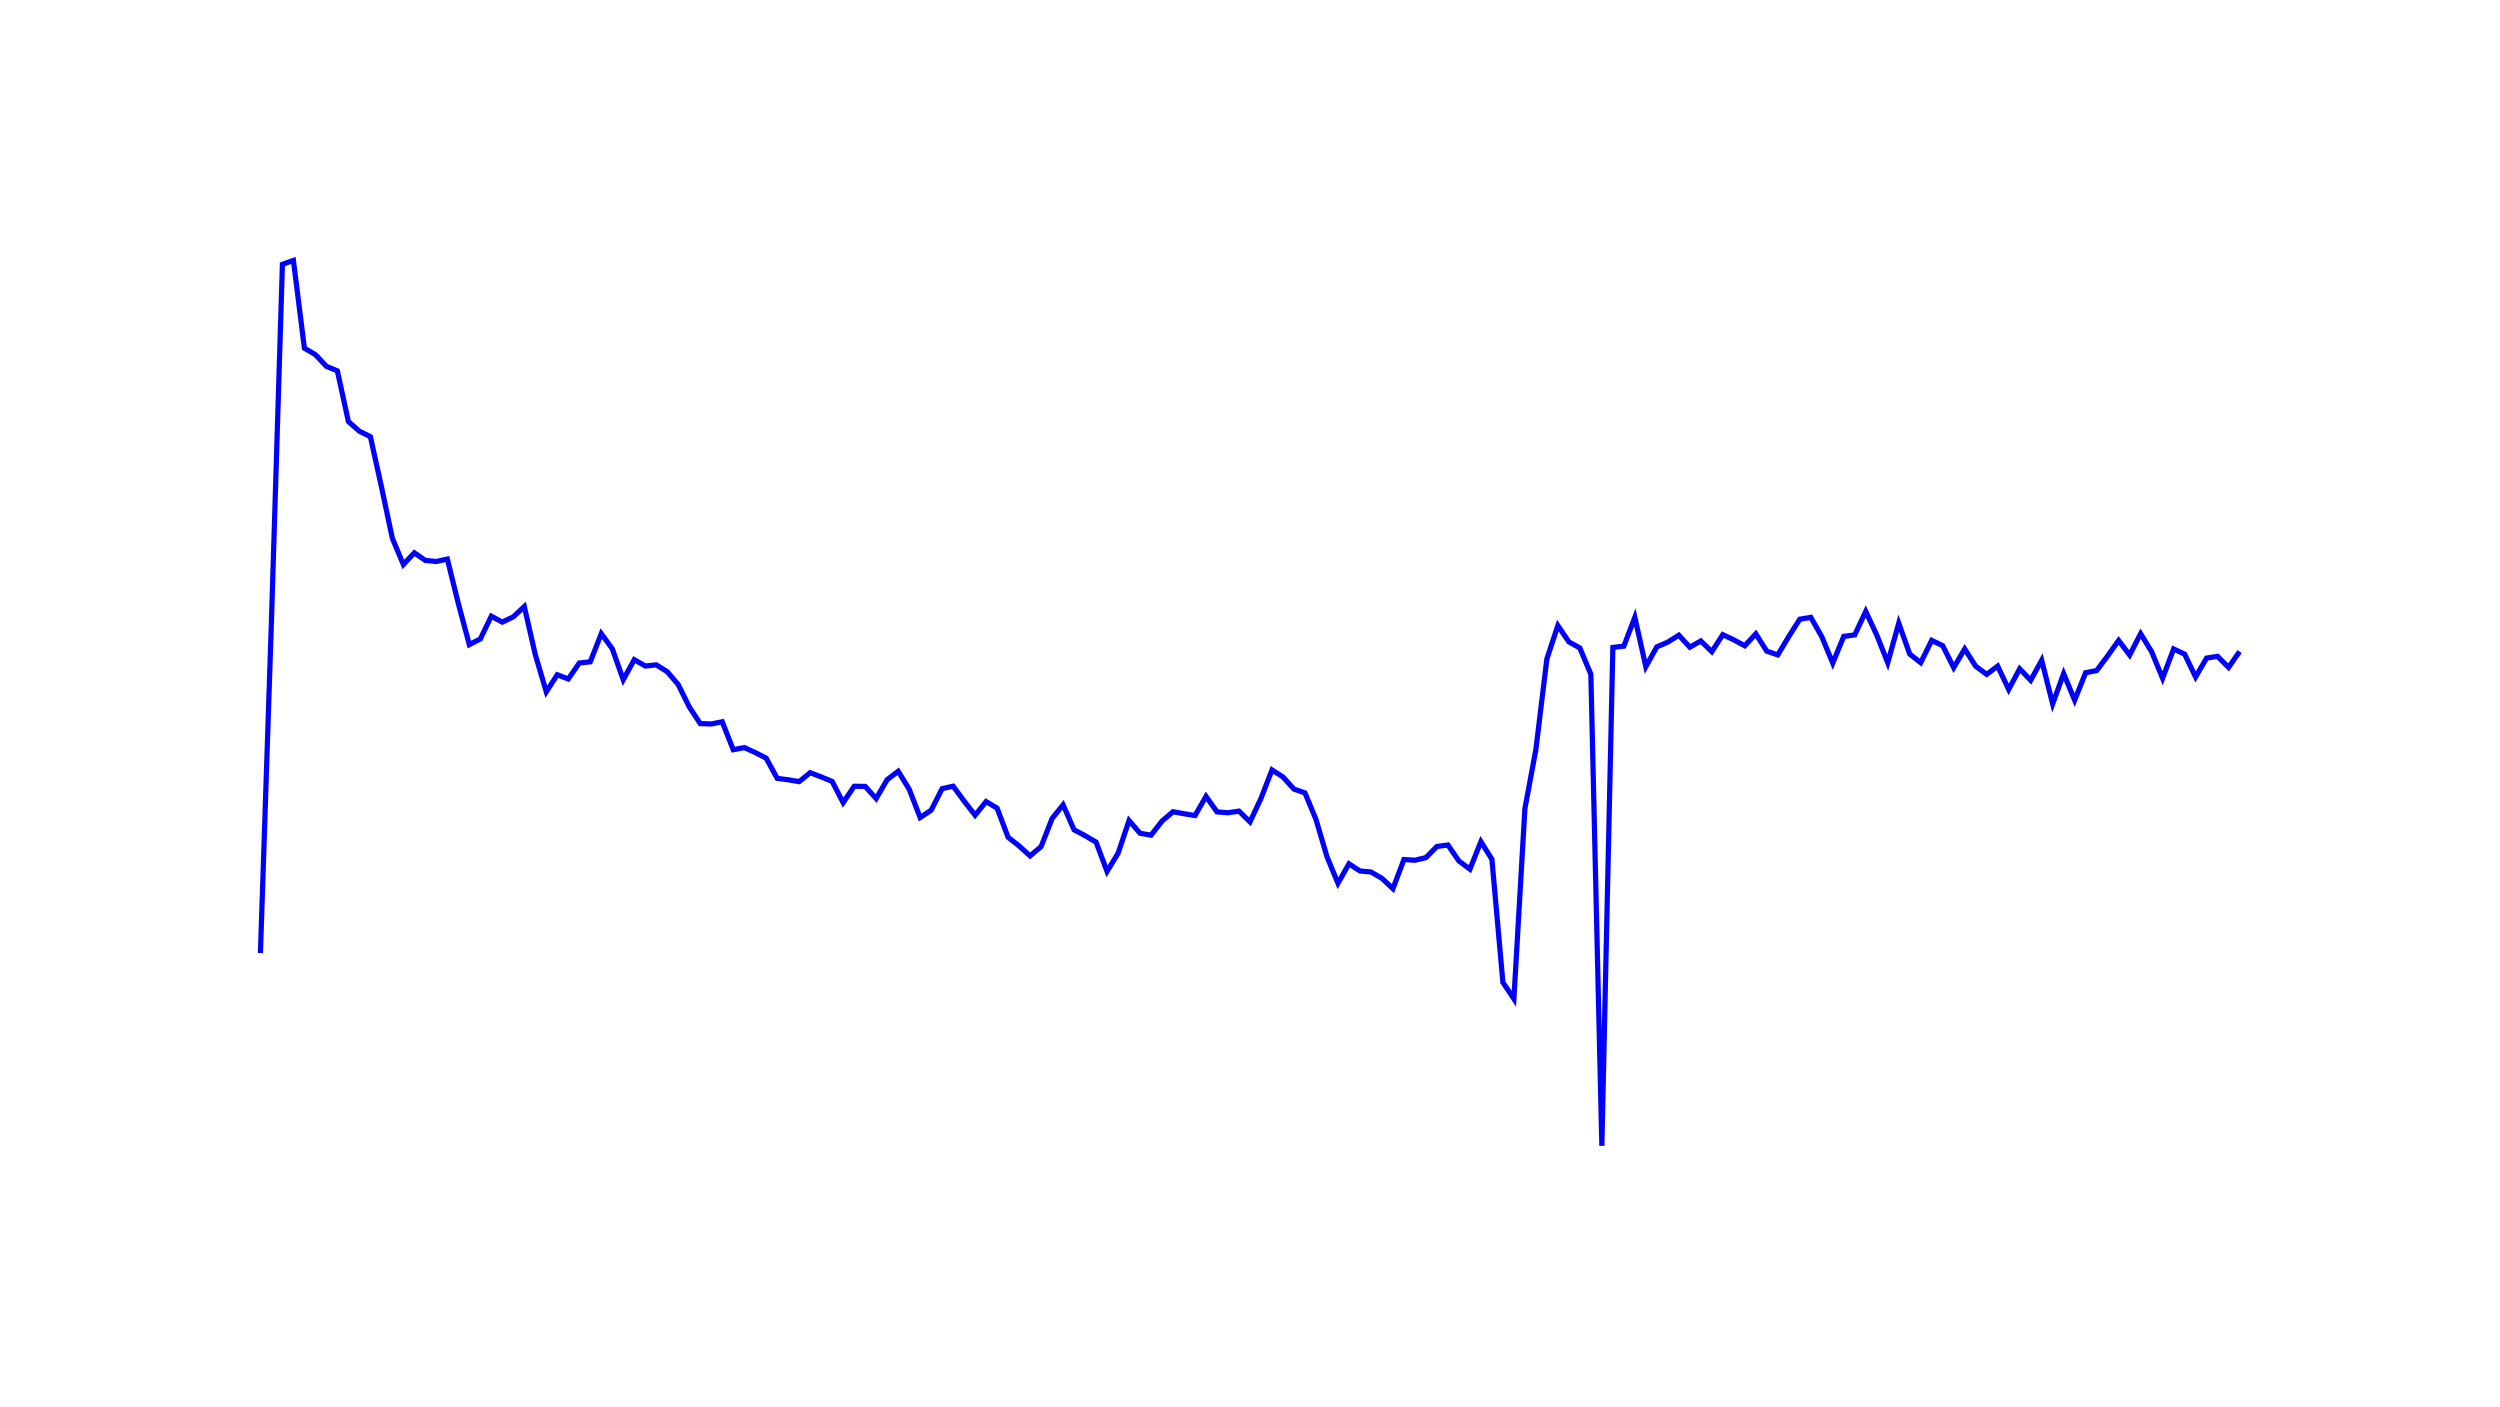
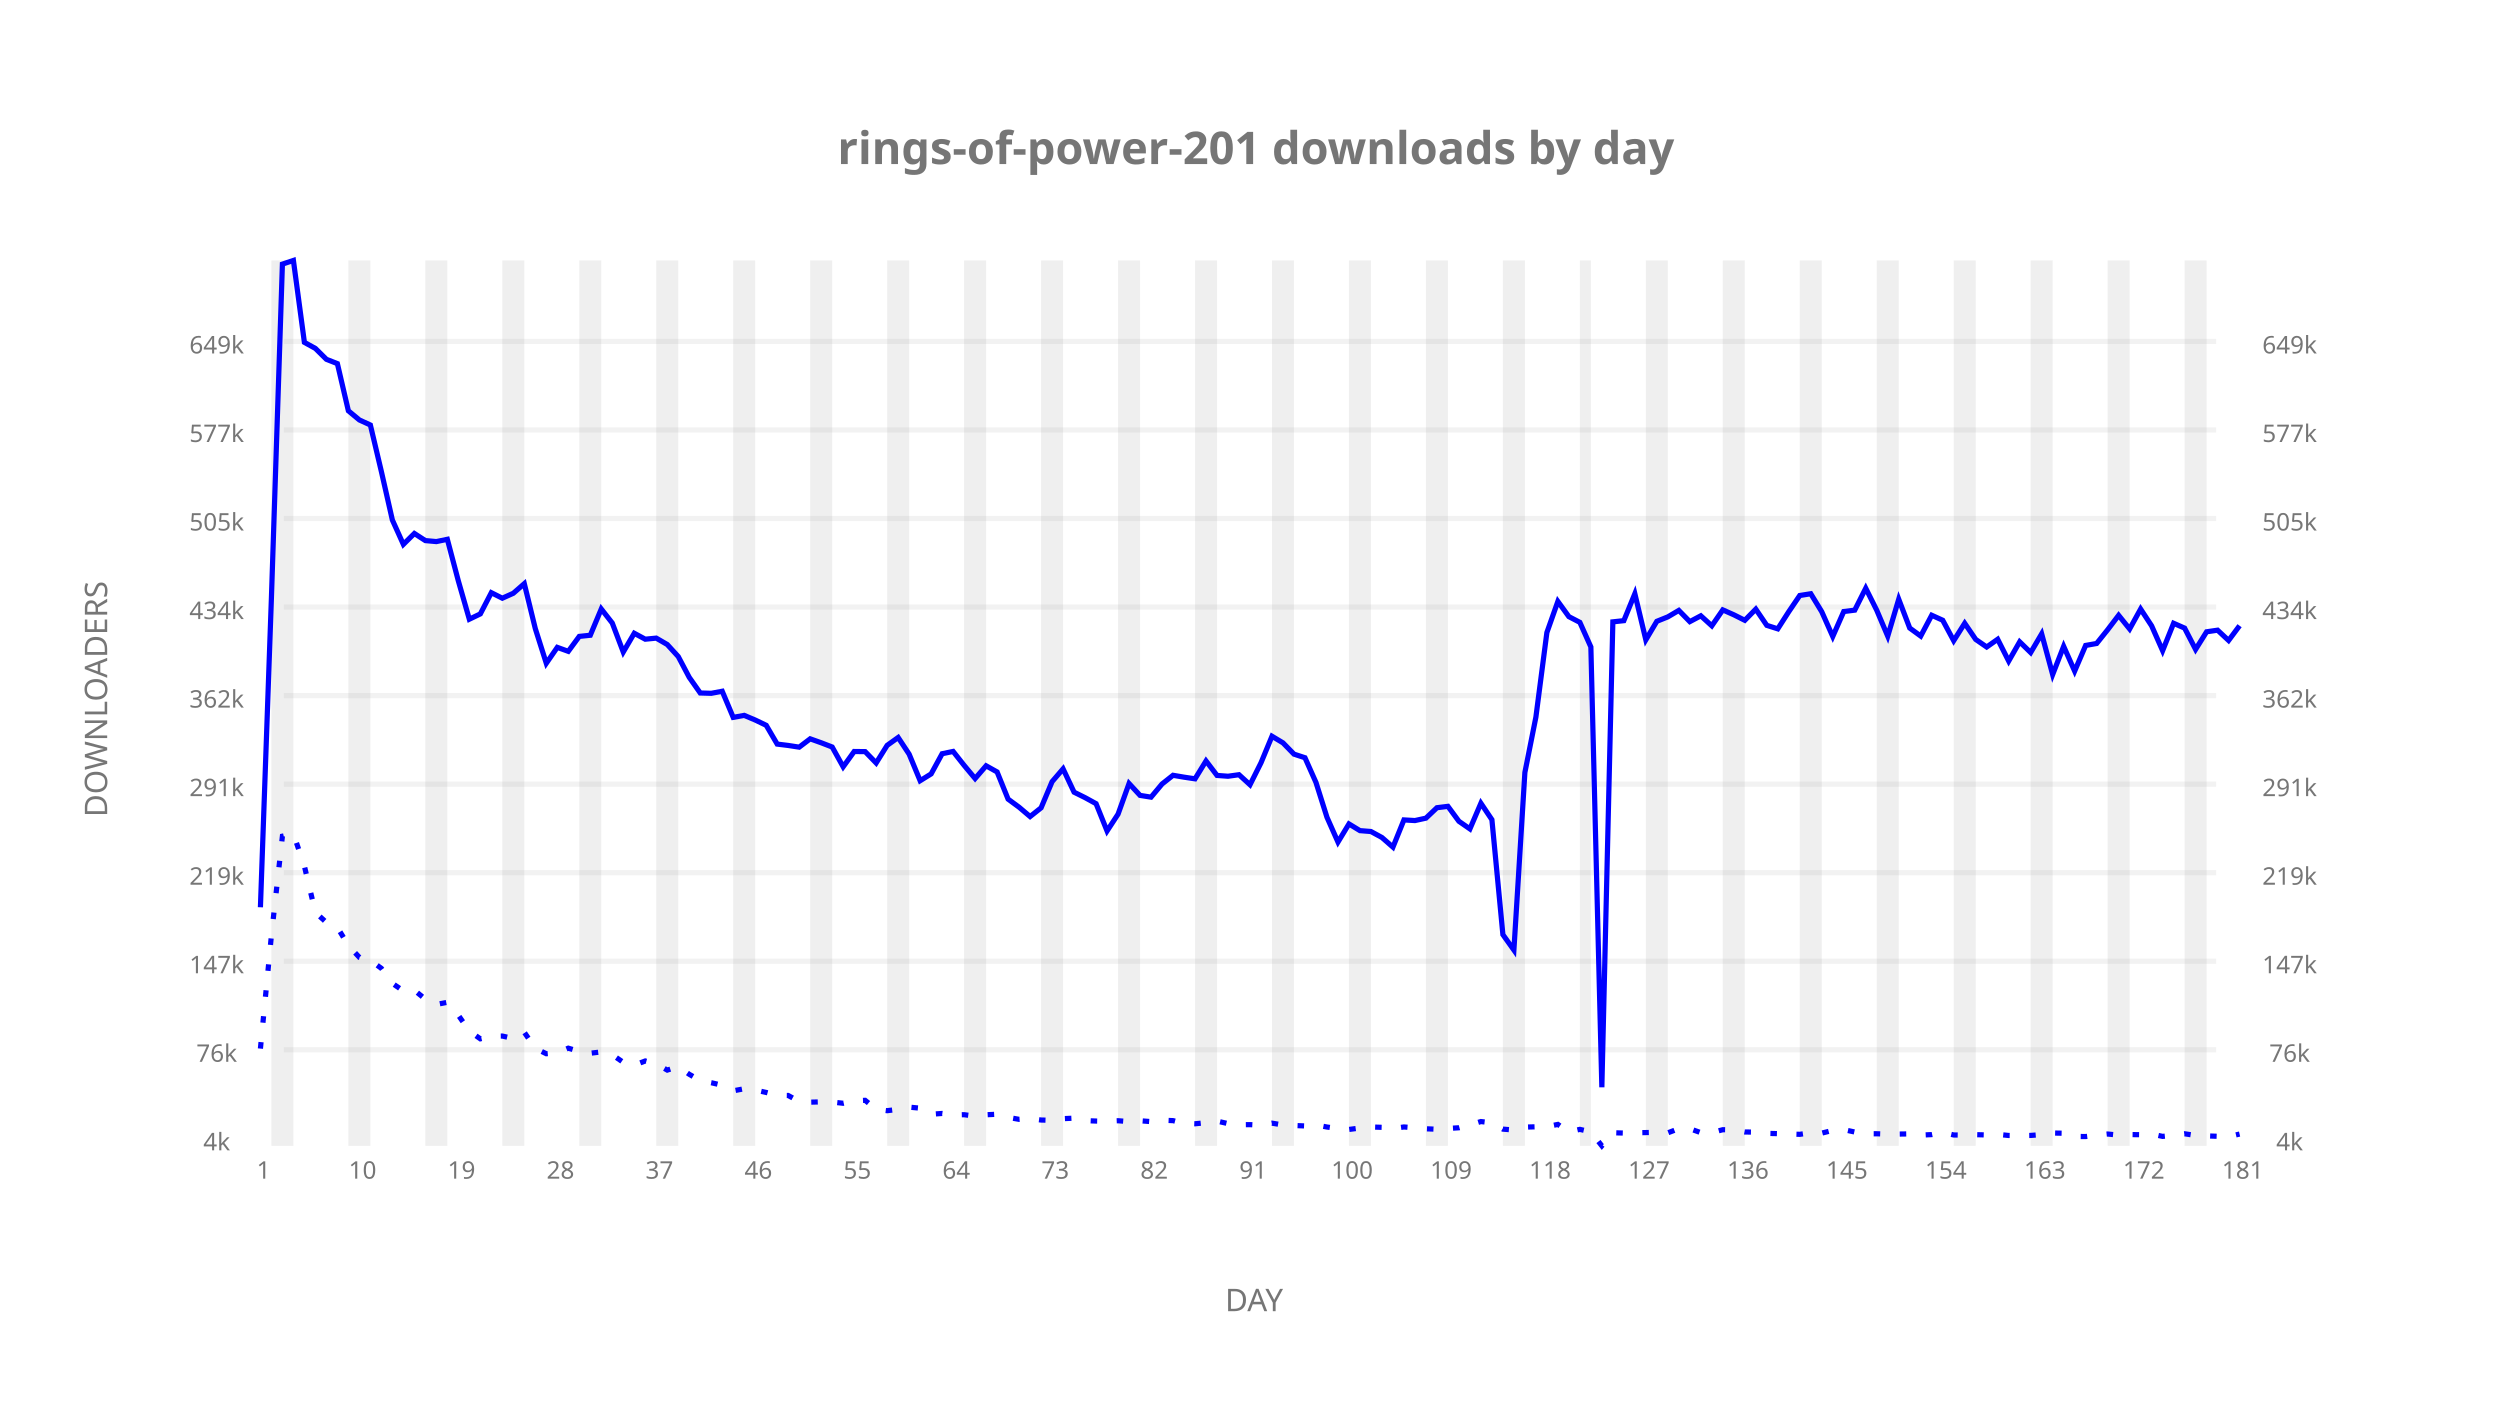
<svg xmlns="http://www.w3.org/2000/svg" xml:space="preserve" id="rings-of-power-201-downloads-by-day-day" x="0px" y="0px" width="1920px" height="1080px" viewBox="0 0 1920 1080" enable-background="new 0 0 1920 1080" role="img">
+   <g id="annotations">
+     <text x="960" y="126" font-family="Atkinson Hyperlegible" font-size="26pt" text-anchor="middle" text-align="center" font-weight="600" font-style="normal" style="fill:rgb(118,118,118); fill-opacity:1; stroke:rgb(118,118,118); stroke-opacity:0; stroke-width:0.5"> rings-of-power-201 downloads by day</text>
+     <g id="axes-lines">
+       <text x="960" y="1007" font-family="Atkinson Hyperlegible" font-size="18pt" text-anchor="middle" text-align="center" font-weight="500" font-style="normal" style="fill:rgb(118,118,118); fill-opacity:1; stroke:rgb(118,118,118); stroke-opacity:0; stroke-width:0.5"> DAY</text>
+       <text x="73" y="540" font-family="Atkinson Hyperlegible" font-size="18pt" text-anchor="middle" text-align="center" dominant-baseline="central" font-weight="500" font-style="normal" style="fill:rgb(118,118,118); fill-opacity:1; stroke:rgb(118,118,118); stroke-opacity:0; stroke-width:0.5" transform="rotate(-90,73,540)"> DOWNLOADERS</text>
+     </g>
+     <g id="tic-y-label-lines">
+       <line x1="218" y1="806.21" x2="1702" y2="806.21" style="fill:rgb(0,0,255); fill-opacity:0; stroke:rgb(242,242,242); stroke-opacity:1; stroke-width:4" />
+       <line x1="218" y1="738.21" x2="1702" y2="738.21" style="fill:rgb(0,0,255); fill-opacity:0; stroke:rgb(242,242,242); stroke-opacity:1; stroke-width:4" />
+       <line x1="218" y1="670.21" x2="1702" y2="670.21" style="fill:rgb(0,0,255); fill-opacity:0; stroke:rgb(242,242,242); stroke-opacity:1; stroke-width:4" />
+       <line x1="218" y1="602.21" x2="1702" y2="602.21" style="fill:rgb(0,0,255); fill-opacity:0; stroke:rgb(242,242,242); stroke-opacity:1; stroke-width:4" />
+       <line x1="218" y1="534.21" x2="1702" y2="534.21" style="fill:rgb(0,0,255); fill-opacity:0; stroke:rgb(242,242,242); stroke-opacity:1; stroke-width:4" />
+       <line x1="218" y1="466.21" x2="1702" y2="466.21" style="fill:rgb(0,0,255); fill-opacity:0; stroke:rgb(242,242,242); stroke-opacity:1; stroke-width:4" />
+       <line x1="218" y1="398.21" x2="1702" y2="398.21" style="fill:rgb(0,0,255); fill-opacity:0; stroke:rgb(242,242,242); stroke-opacity:1; stroke-width:4" />
+       <line x1="218" y1="330.21" x2="1702" y2="330.21" style="fill:rgb(0,0,255); fill-opacity:0; stroke:rgb(242,242,242); stroke-opacity:1; stroke-width:4" />
+       <line x1="218" y1="262.21" x2="1702" y2="262.21" style="fill:rgb(0,0,255); fill-opacity:0; stroke:rgb(242,242,242); stroke-opacity:1; stroke-width:4" />
+     </g>
+     <g id="tic-x-labels">
+       <text x="200" y="898" font-family="Atkinson Hyperlegible" font-size="14pt" text-anchor="middle" text-align="center" dominant-baseline="central" font-weight="400" font-style="normal" style="fill:rgb(118,118,118); fill-opacity:1; stroke:rgb(118,118,118); stroke-opacity:0; stroke-width:0.5"> 1</text>
+       <text x="276" y="898" font-family="Atkinson Hyperlegible" font-size="14pt" text-anchor="middle" text-align="center" dominant-baseline="central" font-weight="400" font-style="normal" style="fill:rgb(118,118,118); fill-opacity:1; stroke:rgb(118,118,118); stroke-opacity:0; stroke-width:0.5"> 10</text>
+       <text x="352" y="898" font-family="Atkinson Hyperlegible" font-size="14pt" text-anchor="middle" text-align="center" dominant-baseline="central" font-weight="400" font-style="normal" style="fill:rgb(118,118,118); fill-opacity:1; stroke:rgb(118,118,118); stroke-opacity:0; stroke-width:0.5"> 19</text>
+       <text x="428" y="898" font-family="Atkinson Hyperlegible" font-size="14pt" text-anchor="middle" text-align="center" dominant-baseline="central" font-weight="400" font-style="normal" style="fill:rgb(118,118,118); fill-opacity:1; stroke:rgb(118,118,118); stroke-opacity:0; stroke-width:0.5"> 28</text>
+       <text x="504" y="898" font-family="Atkinson Hyperlegible" font-size="14pt" text-anchor="middle" text-align="center" dominant-baseline="central" font-weight="400" font-style="normal" style="fill:rgb(118,118,118); fill-opacity:1; stroke:rgb(118,118,118); stroke-opacity:0; stroke-width:0.5"> 37</text>
+       <text x="580" y="898" font-family="Atkinson Hyperlegible" font-size="14pt" text-anchor="middle" text-align="center" dominant-baseline="central" font-weight="400" font-style="normal" style="fill:rgb(118,118,118); fill-opacity:1; stroke:rgb(118,118,118); stroke-opacity:0; stroke-width:0.5"> 46</text>
+       <text x="656" y="898" font-family="Atkinson Hyperlegible" font-size="14pt" text-anchor="middle" text-align="center" dominant-baseline="central" font-weight="400" font-style="normal" style="fill:rgb(118,118,118); fill-opacity:1; stroke:rgb(118,118,118); stroke-opacity:0; stroke-width:0.5"> 55</text>
+       <text x="732" y="898" font-family="Atkinson Hyperlegible" font-size="14pt" text-anchor="middle" text-align="center" dominant-baseline="central" font-weight="400" font-style="normal" style="fill:rgb(118,118,118); fill-opacity:1; stroke:rgb(118,118,118); stroke-opacity:0; stroke-width:0.5"> 64</text>
+       <text x="808" y="898" font-family="Atkinson Hyperlegible" font-size="14pt" text-anchor="middle" text-align="center" dominant-baseline="central" font-weight="400" font-style="normal" style="fill:rgb(118,118,118); fill-opacity:1; stroke:rgb(118,118,118); stroke-opacity:0; stroke-width:0.5"> 73</text>
+       <text x="884" y="898" font-family="Atkinson Hyperlegible" font-size="14pt" text-anchor="middle" text-align="center" dominant-baseline="central" font-weight="400" font-style="normal" style="fill:rgb(118,118,118); fill-opacity:1; stroke:rgb(118,118,118); stroke-opacity:0; stroke-width:0.5"> 82</text>
+       <text x="960" y="898" font-family="Atkinson Hyperlegible" font-size="14pt" text-anchor="middle" text-align="center" dominant-baseline="central" font-weight="400" font-style="normal" style="fill:rgb(118,118,118); fill-opacity:1; stroke:rgb(118,118,118); stroke-opacity:0; stroke-width:0.5"> 91</text>
+       <text x="1036" y="898" font-family="Atkinson Hyperlegible" font-size="14pt" text-anchor="middle" text-align="center" dominant-baseline="central" font-weight="400" font-style="normal" style="fill:rgb(118,118,118); fill-opacity:1; stroke:rgb(118,118,118); stroke-opacity:0; stroke-width:0.5"> 100</text>
+       <text x="1112" y="898" font-family="Atkinson Hyperlegible" font-size="14pt" text-anchor="middle" text-align="center" dominant-baseline="central" font-weight="400" font-style="normal" style="fill:rgb(118,118,118); fill-opacity:1; stroke:rgb(118,118,118); stroke-opacity:0; stroke-width:0.5"> 109</text>
+       <text x="1188" y="898" font-family="Atkinson Hyperlegible" font-size="14pt" text-anchor="middle" text-align="center" dominant-baseline="central" font-weight="400" font-style="normal" style="fill:rgb(118,118,118); fill-opacity:1; stroke:rgb(118,118,118); stroke-opacity:0; stroke-width:0.5"> 118</text>
+       <text x="1264" y="898" font-family="Atkinson Hyperlegible" font-size="14pt" text-anchor="middle" text-align="center" dominant-baseline="central" font-weight="400" font-style="normal" style="fill:rgb(118,118,118); fill-opacity:1; stroke:rgb(118,118,118); stroke-opacity:0; stroke-width:0.5"> 127</text>
+       <text x="1340" y="898" font-family="Atkinson Hyperlegible" font-size="14pt" text-anchor="middle" text-align="center" dominant-baseline="central" font-weight="400" font-style="normal" style="fill:rgb(118,118,118); fill-opacity:1; stroke:rgb(118,118,118); stroke-opacity:0; stroke-width:0.5"> 136</text>
+       <text x="1416" y="898" font-family="Atkinson Hyperlegible" font-size="14pt" text-anchor="middle" text-align="center" dominant-baseline="central" font-weight="400" font-style="normal" style="fill:rgb(118,118,118); fill-opacity:1; stroke:rgb(118,118,118); stroke-opacity:0; stroke-width:0.5"> 145</text>
+       <text x="1492" y="898" font-family="Atkinson Hyperlegible" font-size="14pt" text-anchor="middle" text-align="center" dominant-baseline="central" font-weight="400" font-style="normal" style="fill:rgb(118,118,118); fill-opacity:1; stroke:rgb(118,118,118); stroke-opacity:0; stroke-width:0.5"> 154</text>
+       <text x="1568" y="898" font-family="Atkinson Hyperlegible" font-size="14pt" text-anchor="middle" text-align="center" dominant-baseline="central" font-weight="400" font-style="normal" style="fill:rgb(118,118,118); fill-opacity:1; stroke:rgb(118,118,118); stroke-opacity:0; stroke-width:0.5"> 163</text>
+       <text x="1644" y="898" font-family="Atkinson Hyperlegible" font-size="14pt" text-anchor="middle" text-align="center" dominant-baseline="central" font-weight="400" font-style="normal" style="fill:rgb(118,118,118); fill-opacity:1; stroke:rgb(118,118,118); stroke-opacity:0; stroke-width:0.5"> 172</text>
+       <text x="1720" y="898" font-family="Atkinson Hyperlegible" font-size="14pt" text-anchor="middle" text-align="center" dominant-baseline="central" font-weight="400" font-style="normal" style="fill:rgb(118,118,118); fill-opacity:1; stroke:rgb(118,118,118); stroke-opacity:0; stroke-width:0.5"> 181</text>
+     </g>
+     <g id="tic-y-labels">
+       <text x="164" y="876.21" font-family="Atkinson Hyperlegible" font-size="14pt" text-anchor="middle" text-align="center" dominant-baseline="central" font-weight="400" font-style="normal" style="fill:rgb(118,118,118); fill-opacity:1; stroke:rgb(118,118,118); stroke-opacity:0; stroke-width:0.5"> 4k</text>
+       <text x="1756" y="876.21" font-family="Atkinson Hyperlegible" font-size="14pt" text-anchor="middle" text-align="center" dominant-baseline="central" font-weight="400" font-style="normal" style="fill:rgb(118,118,118); fill-opacity:1; stroke:rgb(118,118,118); stroke-opacity:0; stroke-width:0.5"> 4k</text>
+       <text x="164" y="808.21" font-family="Atkinson Hyperlegible" font-size="14pt" text-anchor="middle" text-align="center" dominant-baseline="central" font-weight="400" font-style="normal" style="fill:rgb(118,118,118); fill-opacity:1; stroke:rgb(118,118,118); stroke-opacity:0; stroke-width:0.5"> 76k</text>
+       <text x="1756" y="808.21" font-family="Atkinson Hyperlegible" font-size="14pt" text-anchor="middle" text-align="center" dominant-baseline="central" font-weight="400" font-style="normal" style="fill:rgb(118,118,118); fill-opacity:1; stroke:rgb(118,118,118); stroke-opacity:0; stroke-width:0.5"> 76k</text>
+       <text x="164" y="740.21" font-family="Atkinson Hyperlegible" font-size="14pt" text-anchor="middle" text-align="center" dominant-baseline="central" font-weight="400" font-style="normal" style="fill:rgb(118,118,118); fill-opacity:1; stroke:rgb(118,118,118); stroke-opacity:0; stroke-width:0.5"> 147k</text>
+       <text x="1756" y="740.21" font-family="Atkinson Hyperlegible" font-size="14pt" text-anchor="middle" text-align="center" dominant-baseline="central" font-weight="400" font-style="normal" style="fill:rgb(118,118,118); fill-opacity:1; stroke:rgb(118,118,118); stroke-opacity:0; stroke-width:0.5"> 147k</text>
+       <text x="164" y="672.21" font-family="Atkinson Hyperlegible" font-size="14pt" text-anchor="middle" text-align="center" dominant-baseline="central" font-weight="400" font-style="normal" style="fill:rgb(118,118,118); fill-opacity:1; stroke:rgb(118,118,118); stroke-opacity:0; stroke-width:0.5"> 219k</text>
+       <text x="1756" y="672.21" font-family="Atkinson Hyperlegible" font-size="14pt" text-anchor="middle" text-align="center" dominant-baseline="central" font-weight="400" font-style="normal" style="fill:rgb(118,118,118); fill-opacity:1; stroke:rgb(118,118,118); stroke-opacity:0; stroke-width:0.5"> 219k</text>
+       <text x="164" y="604.21" font-family="Atkinson Hyperlegible" font-size="14pt" text-anchor="middle" text-align="center" dominant-baseline="central" font-weight="400" font-style="normal" style="fill:rgb(118,118,118); fill-opacity:1; stroke:rgb(118,118,118); stroke-opacity:0; stroke-width:0.5"> 291k</text>
+       <text x="1756" y="604.21" font-family="Atkinson Hyperlegible" font-size="14pt" text-anchor="middle" text-align="center" dominant-baseline="central" font-weight="400" font-style="normal" style="fill:rgb(118,118,118); fill-opacity:1; stroke:rgb(118,118,118); stroke-opacity:0; stroke-width:0.5"> 291k</text>
+       <text x="164" y="536.21" font-family="Atkinson Hyperlegible" font-size="14pt" text-anchor="middle" text-align="center" dominant-baseline="central" font-weight="400" font-style="normal" style="fill:rgb(118,118,118); fill-opacity:1; stroke:rgb(118,118,118); stroke-opacity:0; stroke-width:0.5"> 362k</text>
+       <text x="1756" y="536.21" font-family="Atkinson Hyperlegible" font-size="14pt" text-anchor="middle" text-align="center" dominant-baseline="central" font-weight="400" font-style="normal" style="fill:rgb(118,118,118); fill-opacity:1; stroke:rgb(118,118,118); stroke-opacity:0; stroke-width:0.5"> 362k</text>
+       <text x="164" y="468.21" font-family="Atkinson Hyperlegible" font-size="14pt" text-anchor="middle" text-align="center" dominant-baseline="central" font-weight="400" font-style="normal" style="fill:rgb(118,118,118); fill-opacity:1; stroke:rgb(118,118,118); stroke-opacity:0; stroke-width:0.5"> 434k</text>
+       <text x="1756" y="468.21" font-family="Atkinson Hyperlegible" font-size="14pt" text-anchor="middle" text-align="center" dominant-baseline="central" font-weight="400" font-style="normal" style="fill:rgb(118,118,118); fill-opacity:1; stroke:rgb(118,118,118); stroke-opacity:0; stroke-width:0.5"> 434k</text>
+       <text x="164" y="400.21" font-family="Atkinson Hyperlegible" font-size="14pt" text-anchor="middle" text-align="center" dominant-baseline="central" font-weight="400" font-style="normal" style="fill:rgb(118,118,118); fill-opacity:1; stroke:rgb(118,118,118); stroke-opacity:0; stroke-width:0.5"> 505k</text>
+       <text x="1756" y="400.21" font-family="Atkinson Hyperlegible" font-size="14pt" text-anchor="middle" text-align="center" dominant-baseline="central" font-weight="400" font-style="normal" style="fill:rgb(118,118,118); fill-opacity:1; stroke:rgb(118,118,118); stroke-opacity:0; stroke-width:0.5"> 505k</text>
+       <text x="164" y="332.21" font-family="Atkinson Hyperlegible" font-size="14pt" text-anchor="middle" text-align="center" dominant-baseline="central" font-weight="400" font-style="normal" style="fill:rgb(118,118,118); fill-opacity:1; stroke:rgb(118,118,118); stroke-opacity:0; stroke-width:0.5"> 577k</text>
+       <text x="1756" y="332.21" font-family="Atkinson Hyperlegible" font-size="14pt" text-anchor="middle" text-align="center" dominant-baseline="central" font-weight="400" font-style="normal" style="fill:rgb(118,118,118); fill-opacity:1; stroke:rgb(118,118,118); stroke-opacity:0; stroke-width:0.5"> 577k</text>
+       <text x="164" y="264.21" font-family="Atkinson Hyperlegible" font-size="14pt" text-anchor="middle" text-align="center" dominant-baseline="central" font-weight="400" font-style="normal" style="fill:rgb(118,118,118); fill-opacity:1; stroke:rgb(118,118,118); stroke-opacity:0; stroke-width:0.5"> 649k</text>
+       <text x="1756" y="264.21" font-family="Atkinson Hyperlegible" font-size="14pt" text-anchor="middle" text-align="center" dominant-baseline="central" font-weight="400" font-style="normal" style="fill:rgb(118,118,118); fill-opacity:1; stroke:rgb(118,118,118); stroke-opacity:0; stroke-width:0.5"> 649k</text>
+     </g>
+   </g>
+   <g id="weekend-bands-rings-of-power-201 downloads by day">
+     <rect x="208.444" y="200" width="16.889" height="680" style="fill:rgb(148,148,148); fill-opacity:0.15; stroke:rgb(148,148,148); stroke-opacity:0; stroke-width:0" />
+     <rect x="267.556" y="200" width="16.889" height="680" style="fill:rgb(148,148,148); fill-opacity:0.15; stroke:rgb(148,148,148); stroke-opacity:0; stroke-width:0" />
+     <rect x="326.667" y="200" width="16.889" height="680" style="fill:rgb(148,148,148); fill-opacity:0.15; stroke:rgb(148,148,148); stroke-opacity:0; stroke-width:0" />
+     <rect x="385.778" y="200" width="16.889" height="680" style="fill:rgb(148,148,148); fill-opacity:0.15; stroke:rgb(148,148,148); stroke-opacity:0; stroke-width:0" />
+     <rect x="444.889" y="200" width="16.889" height="680" style="fill:rgb(148,148,148); fill-opacity:0.15; stroke:rgb(148,148,148); stroke-opacity:0; stroke-width:0" />
+     <rect x="504" y="200" width="16.889" height="680" style="fill:rgb(148,148,148); fill-opacity:0.15; stroke:rgb(148,148,148); stroke-opacity:0; stroke-width:0" />
+     <rect x="563.111" y="200" width="16.889" height="680" style="fill:rgb(148,148,148); fill-opacity:0.15; stroke:rgb(148,148,148); stroke-opacity:0; stroke-width:0" />
+     <rect x="622.222" y="200" width="16.889" height="680" style="fill:rgb(148,148,148); fill-opacity:0.15; stroke:rgb(148,148,148); stroke-opacity:0; stroke-width:0" />
+     <rect x="681.333" y="200" width="16.889" height="680" style="fill:rgb(148,148,148); fill-opacity:0.15; stroke:rgb(148,148,148); stroke-opacity:0; stroke-width:0" />
+     <rect x="740.444" y="200" width="16.889" height="680" style="fill:rgb(148,148,148); fill-opacity:0.15; stroke:rgb(148,148,148); stroke-opacity:0; stroke-width:0" />
+     <rect x="799.556" y="200" width="16.889" height="680" style="fill:rgb(148,148,148); fill-opacity:0.15; stroke:rgb(148,148,148); stroke-opacity:0; stroke-width:0" />
+     <rect x="858.667" y="200" width="16.889" height="680" style="fill:rgb(148,148,148); fill-opacity:0.15; stroke:rgb(148,148,148); stroke-opacity:0; stroke-width:0" />
+     <rect x="917.778" y="200" width="16.889" height="680" style="fill:rgb(148,148,148); fill-opacity:0.15; stroke:rgb(148,148,148); stroke-opacity:0; stroke-width:0" />
+     <rect x="976.889" y="200" width="16.889" height="680" style="fill:rgb(148,148,148); fill-opacity:0.15; stroke:rgb(148,148,148); stroke-opacity:0; stroke-width:0" />
+     <rect x="1036" y="200" width="16.889" height="680" style="fill:rgb(148,148,148); fill-opacity:0.15; stroke:rgb(148,148,148); stroke-opacity:0; stroke-width:0" />
+     <rect x="1095.111" y="200" width="16.889" height="680" style="fill:rgb(148,148,148); fill-opacity:0.15; stroke:rgb(148,148,148); stroke-opacity:0; stroke-width:0" />
+     <rect x="1154.222" y="200" width="16.889" height="680" style="fill:rgb(148,148,148); fill-opacity:0.15; stroke:rgb(148,148,148); stroke-opacity:0; stroke-width:0" />
+     <rect x="1213.333" y="200" width="8.444" height="680" style="fill:rgb(148,148,148); fill-opacity:0.15; stroke:rgb(148,148,148); stroke-opacity:0; stroke-width:0" />
+     <rect x="1264" y="200" width="16.889" height="680" style="fill:rgb(148,148,148); fill-opacity:0.15; stroke:rgb(148,148,148); stroke-opacity:0; stroke-width:0" />
+     <rect x="1323.111" y="200" width="16.889" height="680" style="fill:rgb(148,148,148); fill-opacity:0.15; stroke:rgb(148,148,148); stroke-opacity:0; stroke-width:0" />
+     <rect x="1382.222" y="200" width="16.889" height="680" style="fill:rgb(148,148,148); fill-opacity:0.15; stroke:rgb(148,148,148); stroke-opacity:0; stroke-width:0" />
+     <rect x="1441.333" y="200" width="16.889" height="680" style="fill:rgb(148,148,148); fill-opacity:0.15; stroke:rgb(148,148,148); stroke-opacity:0; stroke-width:0" />
+     <rect x="1500.444" y="200" width="16.889" height="680" style="fill:rgb(148,148,148); fill-opacity:0.15; stroke:rgb(148,148,148); stroke-opacity:0; stroke-width:0" />
+     <rect x="1559.556" y="200" width="16.889" height="680" style="fill:rgb(148,148,148); fill-opacity:0.15; stroke:rgb(148,148,148); stroke-opacity:0; stroke-width:0" />
+     <rect x="1618.667" y="200" width="16.889" height="680" style="fill:rgb(148,148,148); fill-opacity:0.15; stroke:rgb(148,148,148); stroke-opacity:0; stroke-width:0" />
+     <rect x="1677.778" y="200" width="16.889" height="680" style="fill:rgb(148,148,148); fill-opacity:0.15; stroke:rgb(148,148,148); stroke-opacity:0; stroke-width:0" />
+   </g>
  <g id="polyline-rings-of-power-201 downloads by day">
-     <polyline points="200,731.959 208.444,477.621 216.889,203.043 225.333,200 233.778,267.395 242.222,272.383 250.667,281.326 259.111,284.868 267.556,323.682 276,331.203 284.444,335.354 292.889,373.591 301.333,413.466 309.778,433.517 318.222,424.56 326.667,430.404 335.111,431.229 343.556,429.348 352,463.537 360.444,495.058 368.889,490.703 377.333,473.252 385.778,477.79 394.222,473.724 402.667,465.832 411.111,502.778 419.556,531.306 428,518.215 436.444,521.48 444.889,509.201 453.333,508.26 461.778,486.641 470.222,498.215 478.667,522.05 487.111,506.617 495.556,511.495 504,510.613 512.444,515.866 520.889,525.762 529.333,542.87 537.778,555.731 546.222,556.001 554.667,554.305 563.111,575.786 571.556,574.147 580,577.963 588.444,582.305 596.889,597.764 605.333,598.877 613.778,600.277 622.222,593.434 630.667,596.666 639.111,600.16 647.556,616.443 656,603.855 664.444,603.964 672.889,613.287 681.333,598.803 689.778,592.336 698.222,606.051 706.667,627.874 715.111,622.276 723.556,605.684 732,603.808 740.444,615.241 748.889,626.08 757.333,615.608 765.778,620.668 774.222,643.029 782.667,649.677 791.111,657.348 799.556,650.17 808,628.663 816.444,618.118 824.889,637.305 833.333,641.79 841.778,646.757 850.222,669.203 858.667,655.371 867.111,630.176 875.556,639.947 884,641.396 892.444,630.581 900.889,623.42 909.333,624.96 917.778,626.329 926.222,611.623 934.667,623.534 943.111,624.199 951.556,622.944 960,631.197 968.444,613.137 976.889,591.307 985.333,596.743 993.778,606.024 1002.22,608.981 1010.67,629.312 1019.11,657.936 1027.56,678.332 1036,663.421 1044.44,668.928 1052.89,669.659 1061.33,674.588 1069.78,682.493 1078.22,660.117 1086.67,660.644 1095.11,658.67 1103.56,650.084 1112,648.955 1120.44,661.239 1128.89,667.508 1137.33,646.406 1145.78,659.92 1154.22,754.453 1162.67,767.138 1171.11,621.105 1179.56,575.589 1188,506.02 1196.44,480.44 1204.89,492.944 1213.33,497.647 1221.78,517.872 1230.22,880 1238.67,497.235 1247.11,496.255 1255.56,474.113 1264,512.028 1272.44,496.793 1280.89,493.141 1289.33,487.826 1297.78,497.056 1306.22,492.262 1314.67,500.486 1323.11,487.401 1331.56,491.421 1340,495.958 1348.44,486.784 1356.89,500.112 1365.33,502.977 1373.78,488.861 1382.22,475.563 1390.67,474.122 1399.11,488.931 1407.56,509.267 1416,488.736 1424.44,487.61 1432.89,469.595 1441.33,487.665 1449.78,509.007 1458.22,478.616 1466.67,502.331 1475.11,508.918 1483.56,491.811 1492,495.902 1500.44,512.732 1508.89,498.405 1517.33,511.673 1525.78,517.915 1534.22,511.564 1542.67,529.488 1551.11,513.66 1559.56,522.478 1568,507.102 1576.44,540.569 1584.89,517.358 1593.33,537.741 1601.78,516.626 1610.22,515.025 1618.67,503.741 1627.11,491.864 1635.56,503.079 1644,486.7 1652.44,500.497 1660.89,520.946 1669.33,498.412 1677.78,502.379 1686.22,519.891 1694.67,505.405 1703.11,504.086 1711.56,512.54 1720,500.403 " style="fill:rgb(0,0,255); fill-opacity:0; stroke:rgb(0,0,255); stroke-opacity:1; stroke-width:4" />
+     <polyline points="200,696.788 208.444,459.266 216.889,202.842 225.333,200 233.778,262.94 242.222,267.597 250.667,275.949 259.111,279.257 267.556,315.505 276,322.528 284.444,326.405 292.889,362.114 301.333,399.352 309.778,418.078 318.222,409.713 326.667,415.171 335.111,415.941 343.556,414.185 352,446.113 360.444,475.55 368.889,471.483 377.333,455.186 385.778,459.424 394.222,455.626 402.667,448.257 411.111,482.76 419.556,509.402 428,497.176 436.444,500.225 444.889,488.758 453.333,487.879 461.778,467.69 470.222,478.498 478.667,500.757 487.111,486.345 495.556,490.901 504,490.077 512.444,494.982 520.889,504.224 529.333,520.201 537.778,532.212 546.222,532.464 554.667,530.88 563.111,550.941 571.556,549.41 580,552.974 588.444,557.029 596.889,571.466 605.333,572.505 613.778,573.813 622.222,567.422 630.667,570.44 639.111,573.704 647.556,588.909 656,577.154 664.444,577.256 672.889,585.962 681.333,572.436 689.778,566.397 698.222,579.205 706.667,599.585 715.111,594.357 723.556,578.862 732,577.111 740.444,587.788 748.889,597.91 757.333,588.13 765.778,592.855 774.222,613.738 782.667,619.946 791.111,627.11 799.556,620.407 808,600.322 816.444,590.474 824.889,608.392 833.333,612.581 841.778,617.219 850.222,638.181 858.667,625.264 867.111,601.735 875.556,610.859 884,612.213 892.444,602.113 900.889,595.426 909.333,596.864 917.778,598.143 926.222,584.408 934.667,595.532 943.111,596.153 951.556,594.981 960,602.688 968.444,585.823 976.889,565.436 985.333,570.512 993.778,579.18 1002.22,581.941 1010.67,600.928 1019.11,627.66 1027.56,646.707 1036,632.782 1044.44,637.925 1052.89,638.607 1061.33,643.21 1069.78,650.593 1078.22,629.696 1086.67,630.189 1095.11,628.345 1103.56,620.327 1112,619.272 1120.44,630.744 1128.89,636.599 1137.33,616.892 1145.78,629.513 1154.22,717.795 1162.67,729.641 1171.11,593.264 1179.56,550.757 1188,485.787 1196.44,461.899 1204.89,473.576 1213.33,477.968 1221.78,496.856 1230.22,835.042 1238.67,477.583 1247.11,476.668 1255.56,455.99 1264,491.398 1272.44,477.17 1280.89,473.759 1289.33,468.796 1297.78,477.416 1306.22,472.939 1314.67,480.62 1323.11,468.399 1331.56,472.153 1340,476.391 1348.44,467.823 1356.89,480.27 1365.33,482.945 1373.78,469.763 1382.22,457.344 1390.67,455.998 1399.11,469.829 1407.56,488.82 1416,469.646 1424.44,468.595 1432.89,451.771 1441.33,468.646 1449.78,488.577 1458.22,460.195 1466.67,482.342 1475.11,488.493 1483.56,472.518 1492,476.339 1500.44,492.056 1508.89,478.676 1517.33,491.067 1525.78,496.896 1534.22,490.965 1542.67,507.704 1551.11,492.923 1559.56,501.157 1568,486.798 1576.44,518.052 1584.89,496.376 1593.33,515.412 1601.78,495.692 1610.22,494.197 1618.67,483.659 1627.11,472.567 1635.56,483.041 1644,467.745 1652.44,480.63 1660.89,499.727 1669.33,478.682 1677.78,482.387 1686.22,498.741 1694.67,485.213 1703.11,483.982 1711.56,491.876 1720,480.542 " style="fill:rgb(0,0,255); fill-opacity:0; stroke:rgb(0,0,255); stroke-opacity:1; stroke-width:4" />
+   </g>
+   <g id="polyline-rings-of-power-201 downloads by day uploaders">
+     <polyline points="200,805.33 208.444,718.441 216.889,642.194 225.333,640.383 233.778,665.2 242.222,700.732 250.667,708.456 259.111,712.212 267.556,726.177 276,735.264 284.444,737.541 292.889,743.682 301.333,755.238 309.778,761.025 318.222,760.476 326.667,767.393 335.111,771.411 343.556,769.758 352,779.667 360.444,791.871 368.889,797.814 377.333,795.749 385.778,795.685 394.222,797.602 402.667,792.815 411.111,805.116 419.556,809.261 428,808.568 436.444,805.002 444.889,807.477 453.333,808.882 461.778,807.872 470.222,810.048 478.667,815.867 487.111,818.015 495.556,814.829 504,817.061 512.444,821.834 520.889,819.164 529.333,825.049 537.778,829.972 546.222,831.528 554.667,833.486 563.111,837.754 571.556,836.157 580,837.115 588.444,839.007 596.889,841.208 605.333,841.34 613.778,845.96 622.222,846.459 630.667,846.241 639.111,846.375 647.556,847.305 656,845.398 664.444,845.059 672.889,852.004 681.333,853.005 689.778,851.974 698.222,850.274 706.667,851.089 715.111,855.74 723.556,855.133 732,856.276 740.444,856.094 748.889,857.211 757.333,856.133 765.778,855.743 774.222,858.143 782.667,859.657 791.111,859.107 799.556,860.179 808,860.399 816.444,859.136 824.889,858.747 833.333,860.632 841.778,860.966 850.222,861.1 858.667,860.726 867.111,861.396 875.556,860.746 884,861.392 892.444,860.313 900.889,860.652 909.333,862.78 917.778,863.058 926.222,862.235 934.667,861.001 943.111,862.934 951.556,863.837 960,863.721 968.444,864.133 976.889,862.591 985.333,863.979 993.778,864.389 1002.22,864.722 1010.67,863.913 1019.11,865.559 1027.56,866.739 1036,867.423 1044.44,866.312 1052.89,865.516 1061.33,865.796 1069.78,866.687 1078.22,865.512 1086.67,866.138 1095.11,866.907 1103.56,867.26 1112,866.659 1120.44,866.126 1128.89,863.89 1137.33,861.356 1145.78,862.321 1154.22,867.174 1162.67,867.848 1171.11,865.627 1179.56,865.376 1188,865.253 1196.44,863.555 1204.89,869.258 1213.33,867.355 1221.78,869.287 1230.22,880 1238.67,869.943 1247.11,870.192 1255.56,870.007 1264,869.812 1272.44,869.617 1280.89,870.01 1289.33,866.791 1297.78,866.864 1306.22,869.877 1314.67,869.842 1323.11,867.617 1331.56,867.766 1340,869.357 1348.44,869.484 1356.89,870.429 1365.33,870.632 1373.78,870.913 1382.22,871.165 1390.67,869.93 1399.11,870.238 1407.56,868.113 1416,867.543 1424.44,869.4 1432.89,870.715 1441.33,870.736 1449.78,871.024 1458.22,870.966 1466.67,870.824 1475.11,871.764 1483.56,871.372 1492,869.653 1500.44,871.651 1508.89,871.792 1517.33,871.415 1525.78,871.651 1534.22,871.164 1542.67,872.051 1551.11,872.15 1559.56,872.006 1568,871.372 1576.44,870.147 1584.89,870.333 1593.33,872.785 1601.78,872.864 1610.22,871.826 1618.67,870.931 1627.11,871.76 1635.56,871.348 1644,871.457 1652.44,870.952 1660.89,872.743 1669.33,871.896 1677.78,870.74 1686.22,872.043 1694.67,872.365 1703.11,872.675 1711.56,872.913 1720,870.957 " stroke-dasharray="5 15" style="fill:rgb(0,0,255); fill-opacity:0; stroke:rgb(0,0,255); stroke-opacity:1; stroke-width:4" />
  </g>
</svg>
